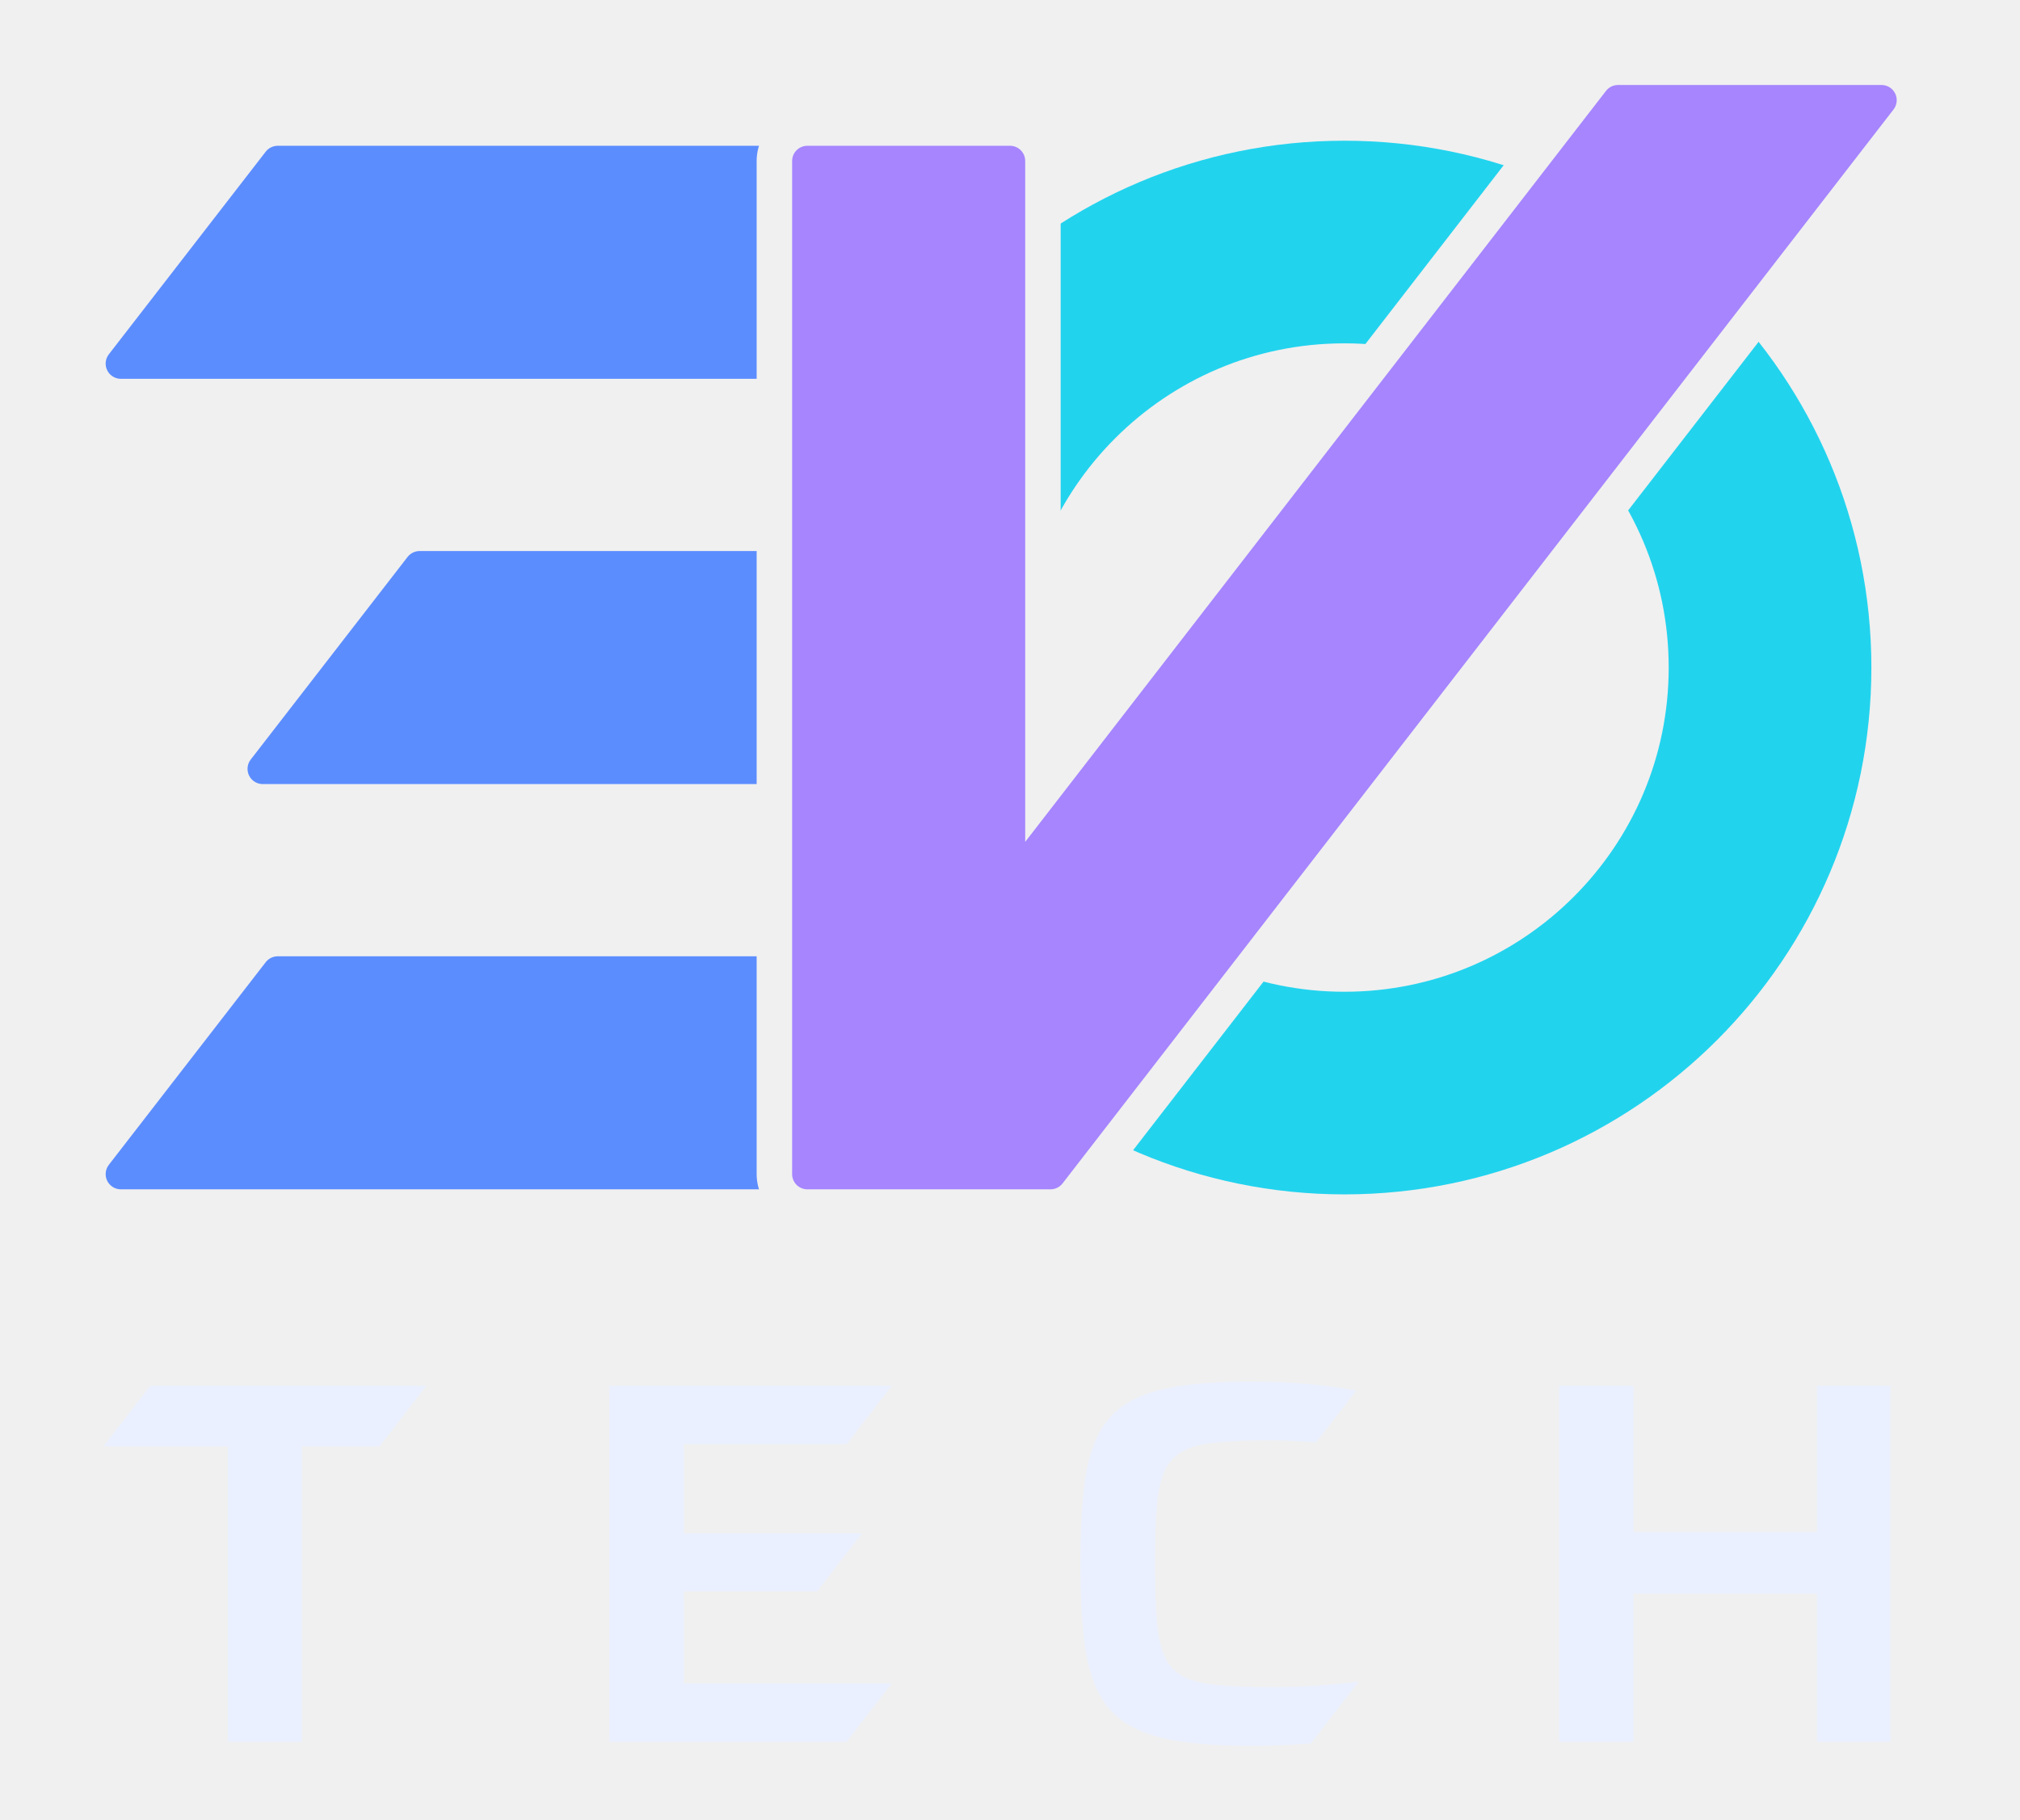
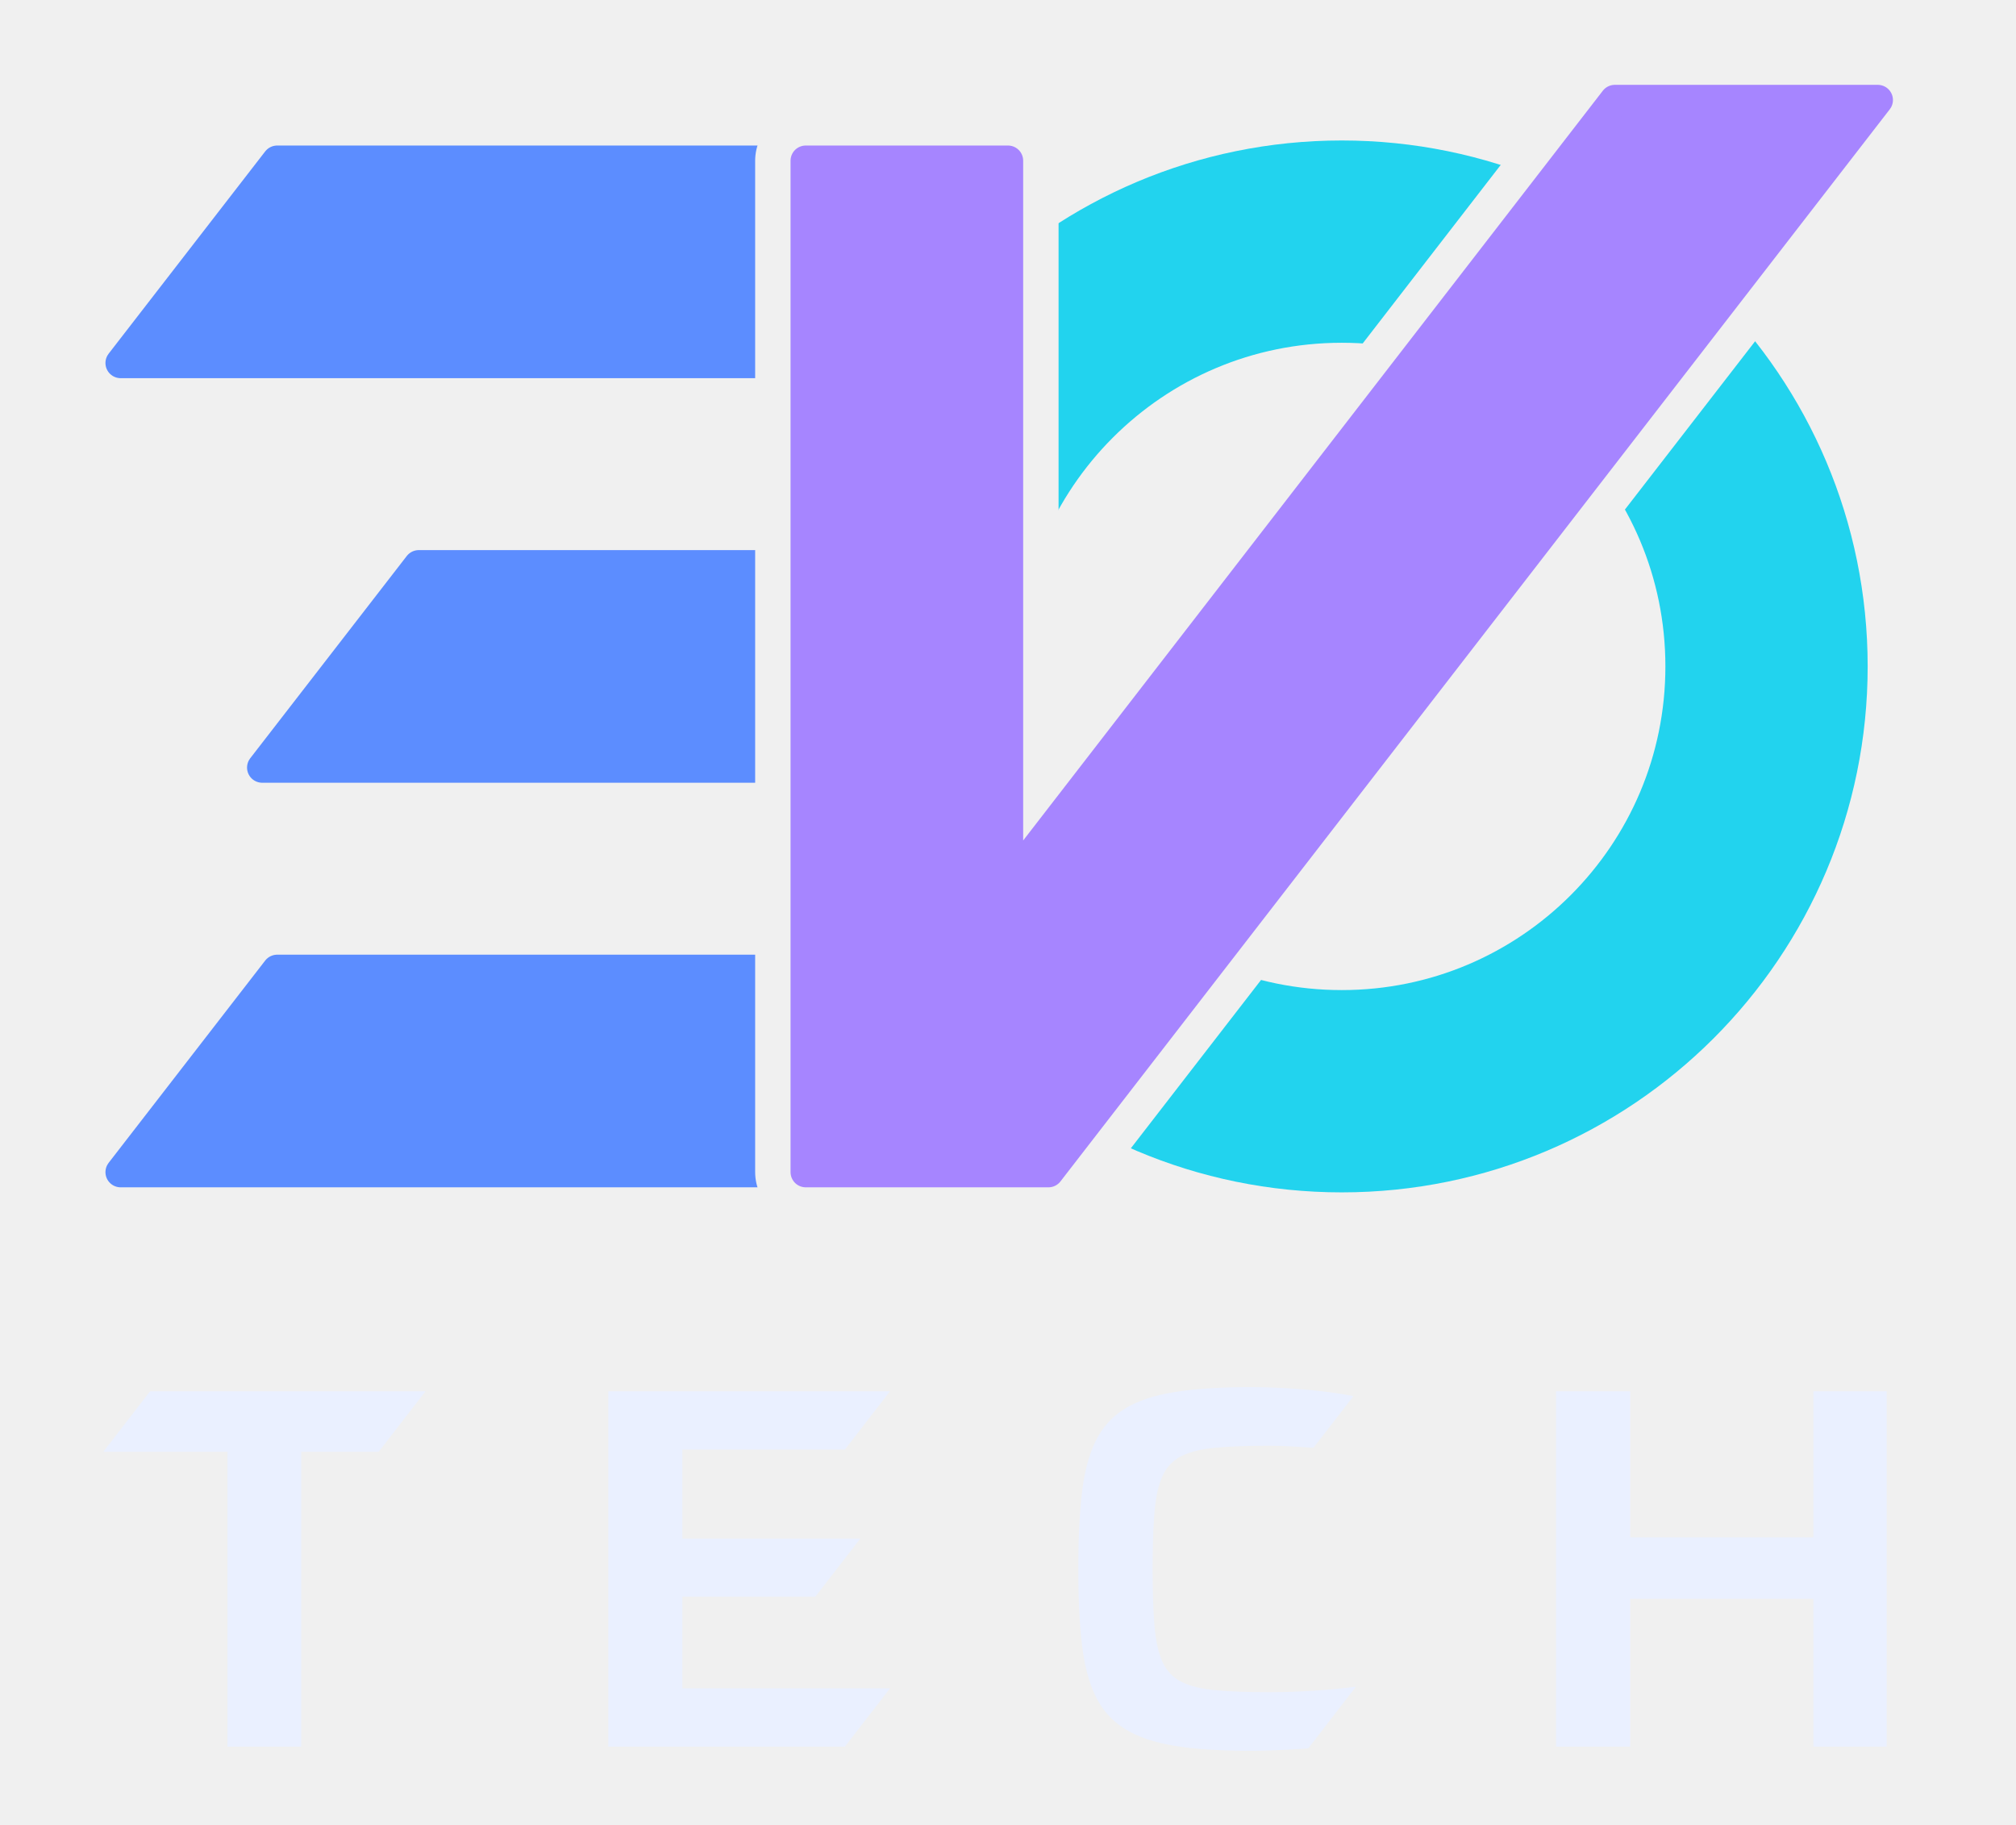
- <svg xmlns="http://www.w3.org/2000/svg" viewBox="22 6 156 140.54" role="img" aria-label="3VOtech logo, stacked, color, for dark grounds">
+ <svg xmlns="http://www.w3.org/2000/svg" viewBox="22 6 156 141.15" role="img" aria-label="3VOtech logo, stacked, color, for dark grounds">
  <svg x="28" y="10" width="144" height="92" viewBox="-12 -10 184 116">
    <mask id="knock-s" maskUnits="userSpaceOnUse" x="-20" y="-20" width="200" height="140">
      <rect x="-20" y="-20" width="200" height="140" fill="#fff" />
      <path d="M60 0H80V71.6L140 -6H166L84 100H60Z" fill="#000" stroke="#000" stroke-width="10" stroke-linejoin="round" />
    </mask>
    <g mask="url(#knock-s)">
      <circle cx="113" cy="50" r="42" fill="none" stroke-width="20" stroke="#22D3EE" />
      <path d="M7.74 0H60V20H-7.74Z" fill="#5C8DFF" stroke="#5C8DFF" stroke-width="3" stroke-linejoin="round" />
      <path d="M21.74 40H60V60H6.26Z" fill="#5C8DFF" stroke="#5C8DFF" stroke-width="3" stroke-linejoin="round" />
      <path d="M7.74 80H60V100H-7.74Z" fill="#5C8DFF" stroke="#5C8DFF" stroke-width="3" stroke-linejoin="round" />
    </g>
    <path d="M60 0H80V71.6L140 -6H166L84 100H60Z" fill="#A685FF" stroke="#A685FF" stroke-width="3" stroke-linejoin="round" />
  </svg>
-   <g transform="translate(28.83 140.54) scale(0.03997)">
+   <g transform="translate(28.83 141.15) scale(0.03997)">
    <mask id="cut-s" maskUnits="userSpaceOnUse" x="-500" y="-1200" width="4482" height="1700">
      <rect x="-500" y="-1200" width="4482" height="1700" fill="#fff" />
      <path d="M130.6 -702.1L-0.9 -702.1L-0.9 -556.9L18.3 -556.9ZM663.8 -702.1L683.0 -702.1L683.0 -556.9L551.5 -556.9ZM1562.6 -701.5L1582.2 -701.5L1582.2 -561.6L1454.3 -561.6ZM1505.0 -416.2L1524.6 -416.2L1524.6 -277.0L1397.3 -277.0ZM1562.6 -126.4L1582.2 -126.4L1582.2 13.5L1454.3 13.5ZM2459.3 -691.4L2479.3 -691.4L2479.3 -558.9L2356.7 -558.9ZM2464.6 -129.5L2484.3 -129.5L2484.3 7.1L2358.9 7.1Z" fill="#000" />
    </mask>
    <g mask="url(#cut-s)">
      <path d="M269.55 0.0V-570.91H29.152V-688.0H652.961V-570.91H412.298V0.0ZM1006.776 0.0V-688.0H1552.17V-575.098H1150.128V-402.753H1494.59V-290.511H1150.128V-112.902H1552.17V0.0ZM2249.039 8.0Q2162.115 8.0 2103.086 -1.632Q2044.058 -11.264 2006.86 -34.396Q1969.662 -57.528 1950.162 -97.594Q1930.662 -137.66 1923.662 -198.528Q1916.662 -259.396 1916.662 -344.0Q1916.662 -429.472 1923.596 -490.274Q1930.53 -551.076 1950.03 -591.142Q1969.53 -631.208 2006.294 -653.972Q2043.058 -676.736 2102.52 -686.368Q2161.983 -696.0 2249.039 -696.0Q2282.435 -696.0 2319.029 -693.934Q2355.623 -691.868 2389.717 -687.802Q2423.811 -683.736 2449.339 -678.604V-571.702Q2418.171 -575.702 2387.605 -577.702Q2357.039 -579.702 2331.425 -581.136Q2305.811 -582.57 2287.132 -582.57Q2224.168 -582.57 2182.347 -578.702Q2140.525 -574.834 2115.977 -562.296Q2091.43 -549.758 2079.656 -523.814Q2067.882 -497.871 2064.212 -454.351Q2060.542 -410.831 2060.542 -344.0Q2060.542 -277.169 2064.212 -233.583Q2067.882 -189.997 2079.656 -164.12Q2091.43 -138.242 2115.977 -125.704Q2140.525 -113.166 2182.347 -109.298Q2224.168 -105.43 2287.132 -105.43Q2327.339 -105.43 2373.773 -108.43Q2420.207 -111.43 2454.339 -116.298V-6.132Q2427.339 -2.132 2391.943 0.934Q2356.547 4.0 2319.255 6.0Q2281.963 8.0 2249.039 8.0ZM2841.531 0.0V-688.0H2985.147V-405.073H3339.781V-688.0H3481.661V0.0H3339.781V-286.267H2985.147V0.0Z" fill="#EAF0FF" />
    </g>
  </g>
</svg>
